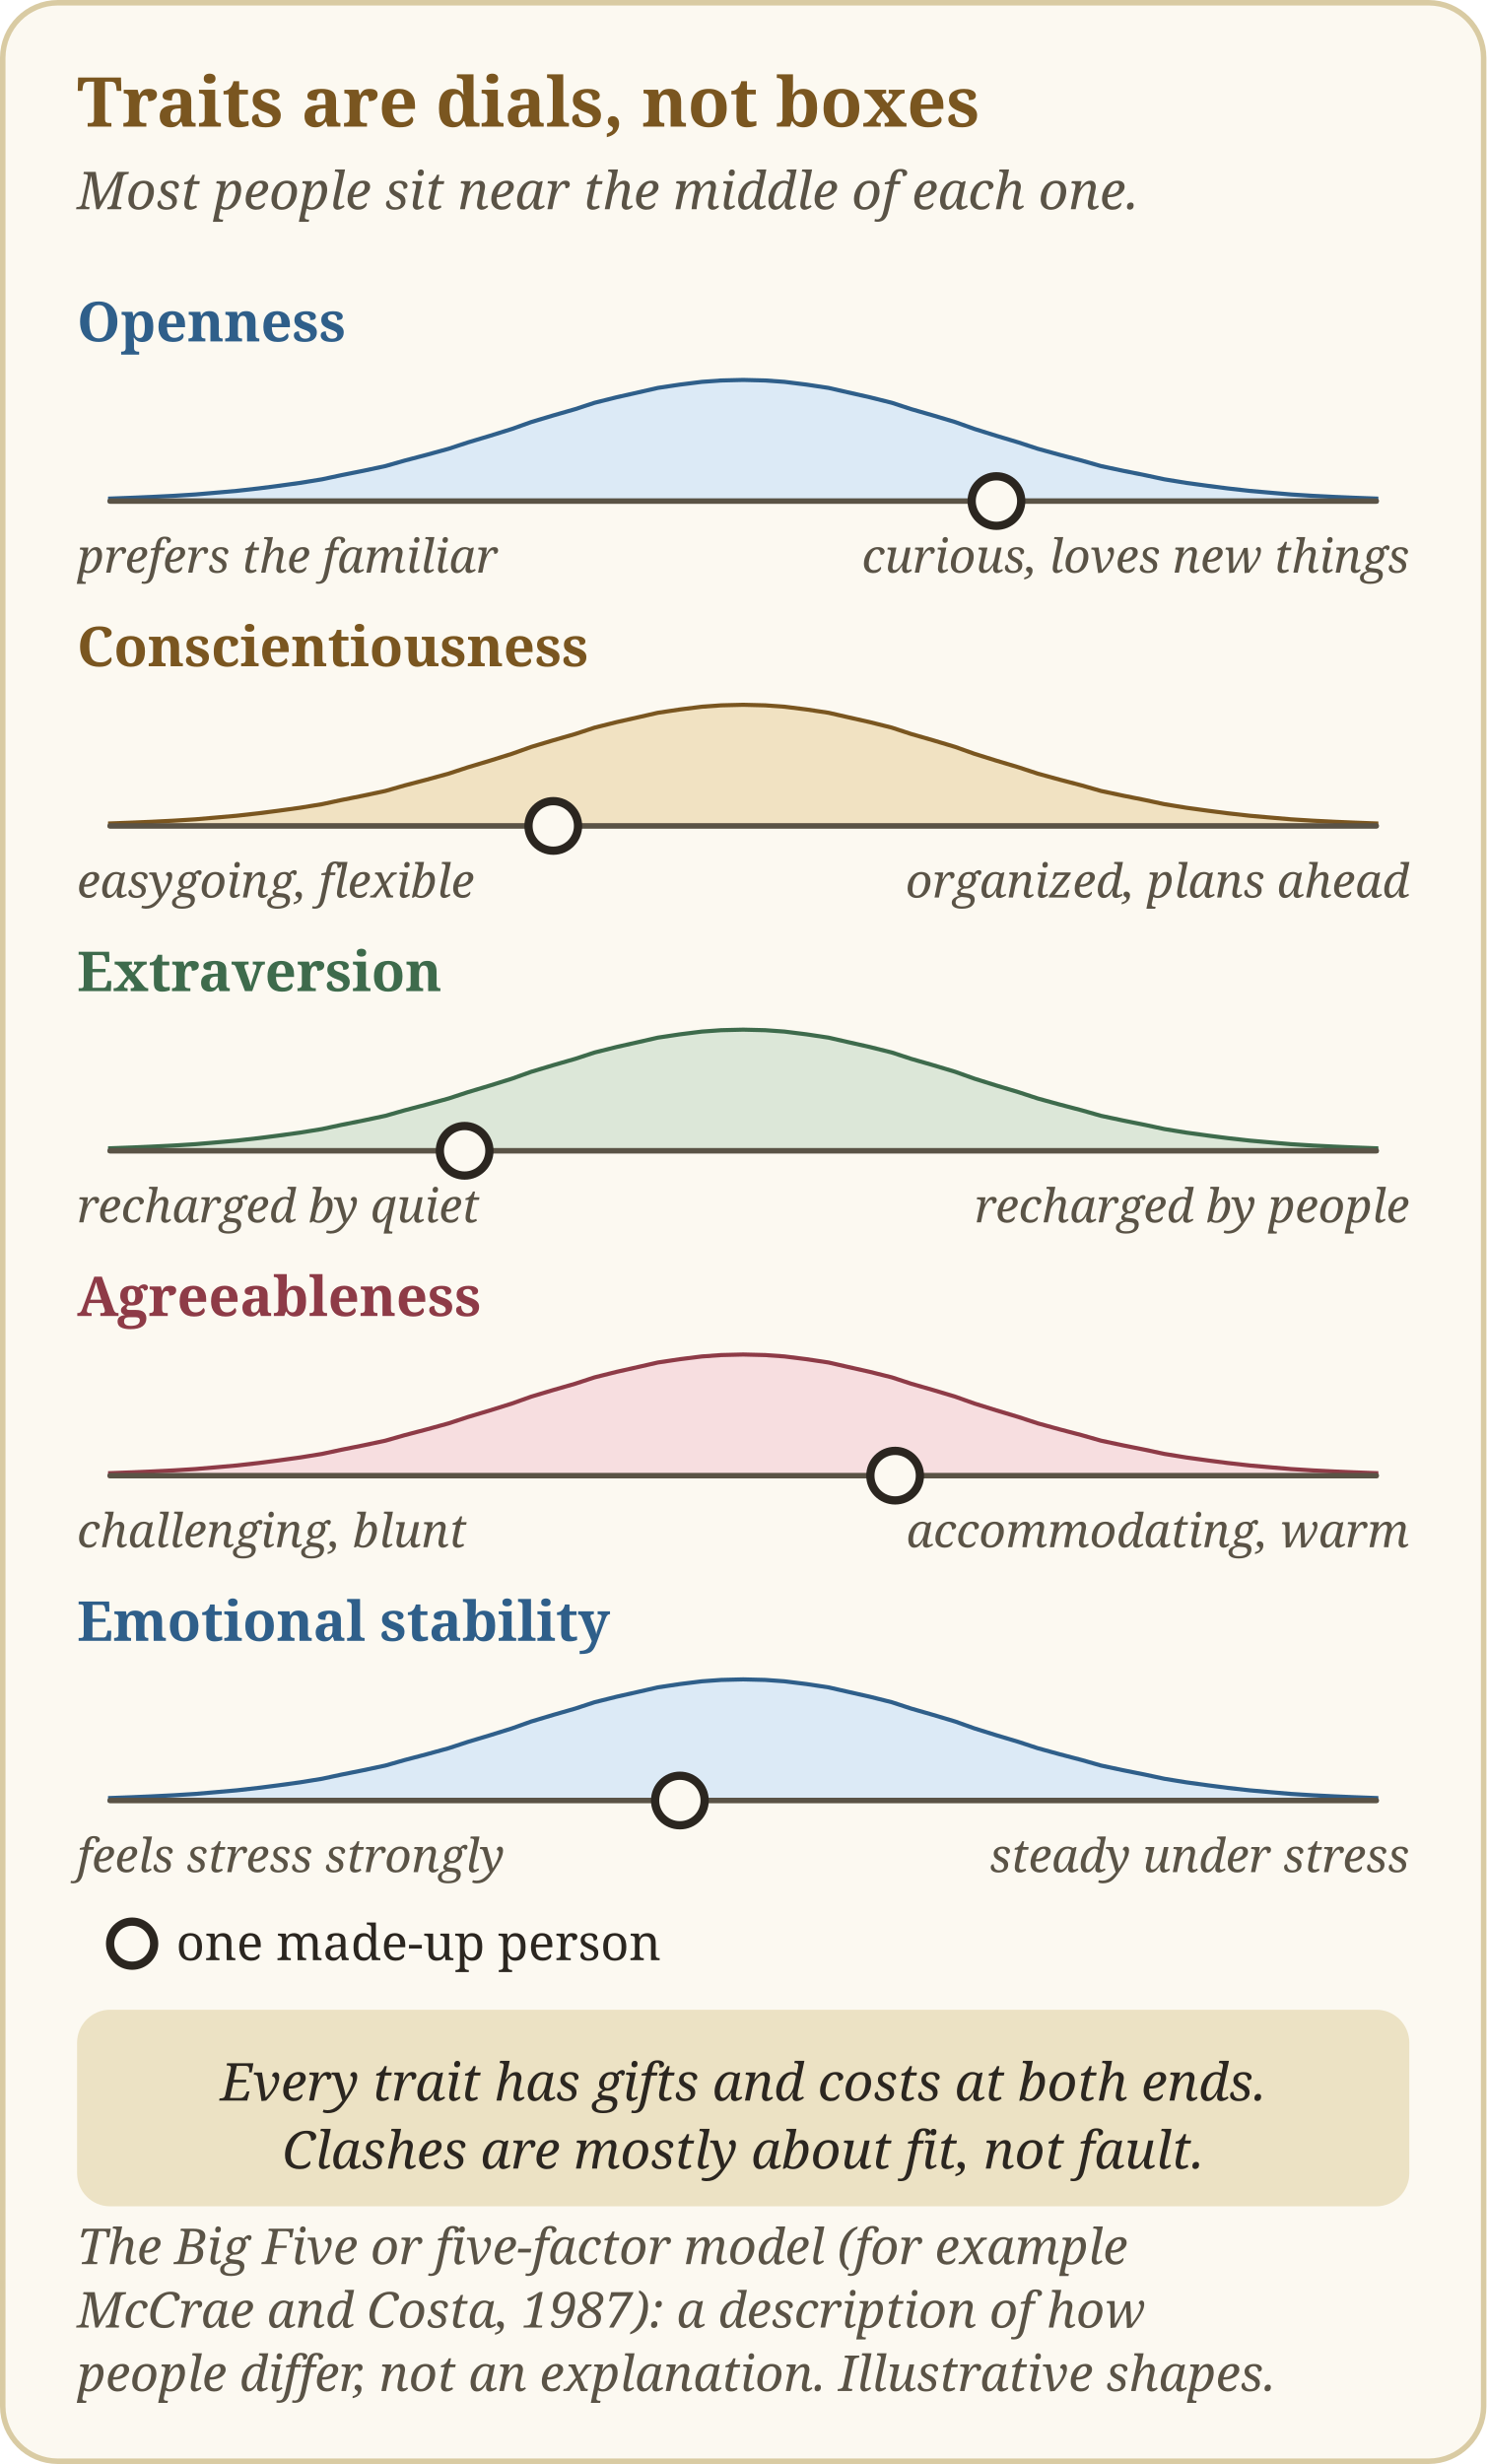
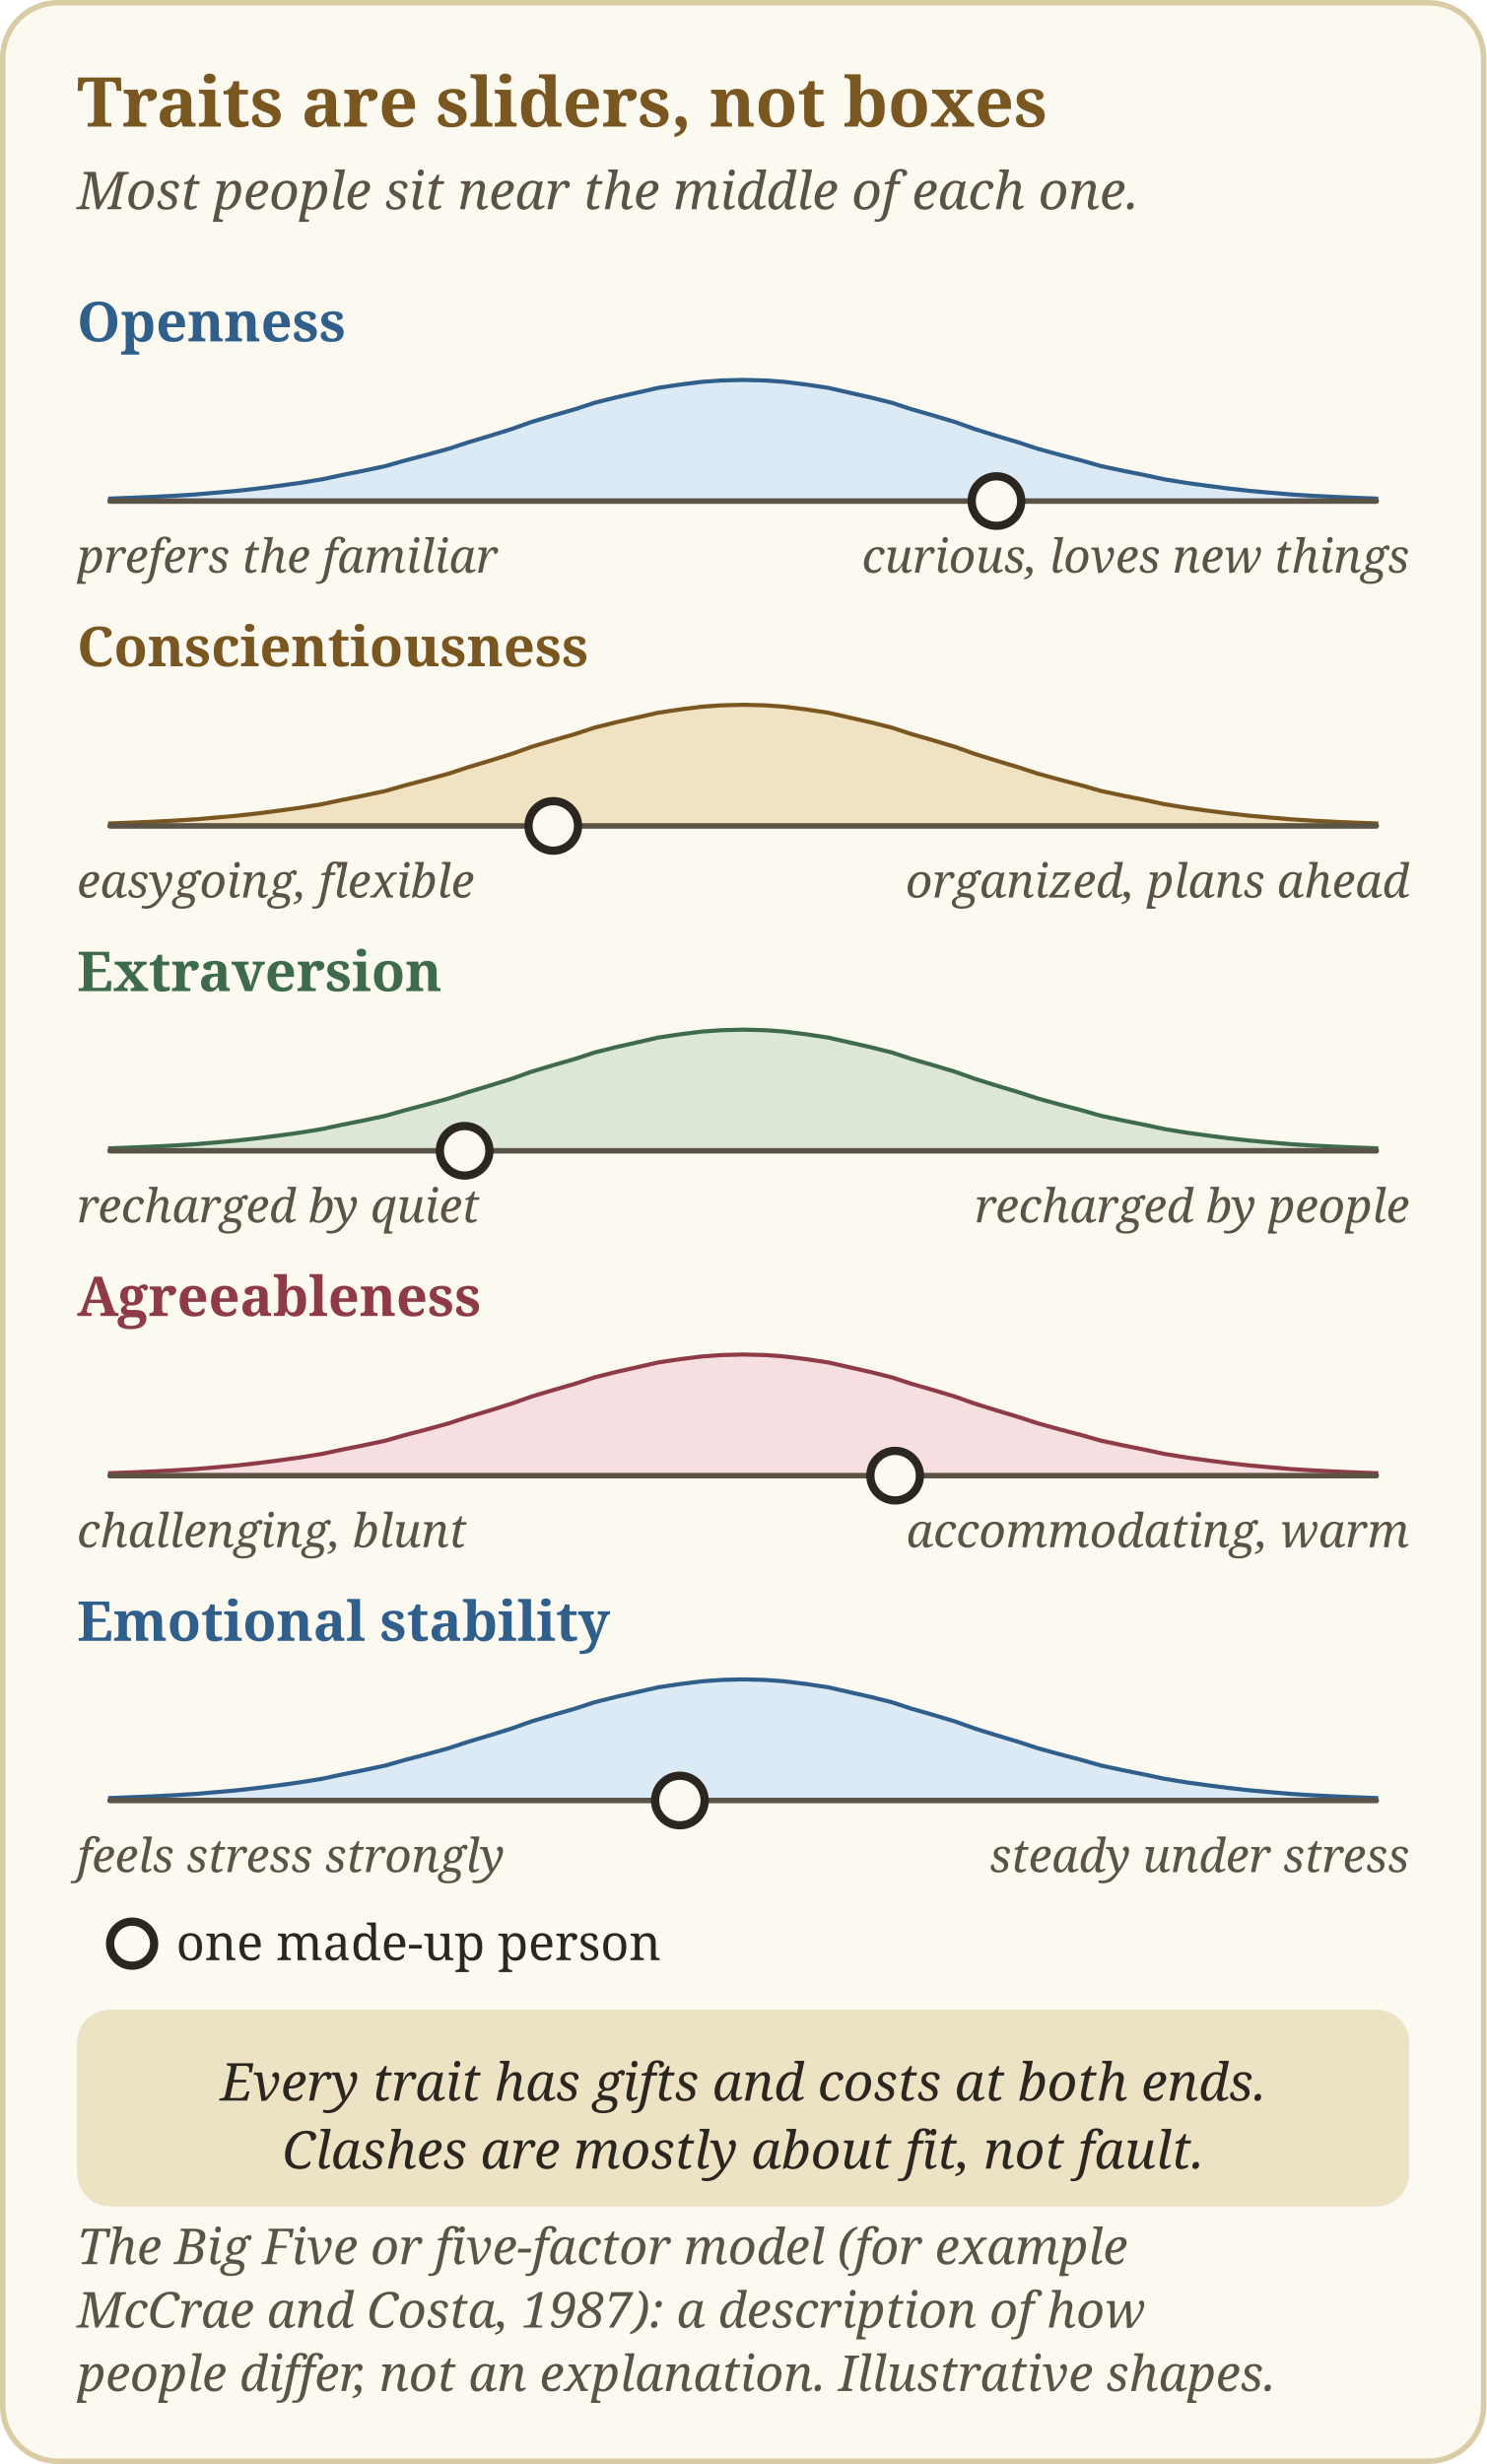
- <svg xmlns="http://www.w3.org/2000/svg" viewBox="0 0 540 895" width="540" height="895" role="img" aria-labelledby="fig-u14-dials-t fig-u14-dials-d" font-family="Lora, Georgia, serif" fill="#2B2620">
+ <svg xmlns="http://www.w3.org/2000/svg" viewBox="0 0 540 895" width="540" height="895" role="img" aria-labelledby="fig-u14-sliders-t fig-u14-sliders-d" font-family="Lora, Georgia, serif" fill="#2B2620">
  <rect x="1" y="1" width="538" height="893" rx="20" fill="#FCF9F1" stroke="#D9CBA3" stroke-width="2" />
-   <text x="28" y="46" font-size="25" font-weight="bold" fill="#7A5620">Traits are dials, not boxes</text>
+   <text x="28" y="46" font-size="25" font-weight="bold" fill="#7A5620">Traits are sliders, not boxes</text>
  <text x="28" y="76" font-size="19" font-style="italic" fill="#5A5346">Most people sit near the middle of each one.</text>
  <text x="28" y="124" font-size="20" font-weight="bold" fill="#2F5F8A">Openness</text>
  <polygon points="40,182.0 40,181.1 48,180.8 55,180.5 63,180.1 71,179.6 78,179.0 86,178.3 94,177.4 101,176.5 109,175.4 117,174.1 124,172.6 132,171.0 140,169.3 147,167.3 155,165.2 163,163.0 170,160.7 178,158.3 186,155.8 193,153.3 201,150.9 209,148.6 216,146.3 224,144.3 232,142.5 239,140.9 247,139.7 255,138.7 262,138.2 270,138.0 278,138.2 285,138.7 293,139.7 301,140.9 308,142.5 316,144.3 324,146.3 331,148.6 339,150.9 347,153.3 354,155.8 362,158.3 370,160.7 377,163.0 385,165.2 393,167.3 400,169.3 408,171.0 416,172.6 423,174.1 431,175.4 439,176.5 446,177.4 454,178.3 462,179.0 469,179.6 477,180.1 485,180.5 492,180.8 500,181.1 500,182.0" fill="#DCEAF6" stroke="#2F5F8A" stroke-width="1.5" />
  <line x1="40" y1="182" x2="500" y2="182" stroke="#5A5346" stroke-width="2" stroke-linecap="round" />
  <circle cx="362" cy="182" r="9" fill="#FCF9F1" stroke="#2B2620" stroke-width="3" />
  <text x="28" y="208" font-size="17" font-style="italic" fill="#5A5346">prefers the familiar</text>
  <text x="512" y="208" font-size="17" font-style="italic" fill="#5A5346" text-anchor="end">curious, loves new things</text>
  <text x="28" y="242" font-size="20" font-weight="bold" fill="#7A5620">Conscientiousness</text>
  <polygon points="40,300.0 40,299.1 48,298.8 55,298.5 63,298.1 71,297.6 78,297.0 86,296.3 94,295.4 101,294.5 109,293.4 117,292.1 124,290.6 132,289.0 140,287.3 147,285.3 155,283.2 163,281.0 170,278.7 178,276.3 186,273.8 193,271.3 201,268.9 209,266.6 216,264.3 224,262.3 232,260.5 239,258.9 247,257.7 255,256.7 262,256.2 270,256.0 278,256.2 285,256.7 293,257.7 301,258.9 308,260.5 316,262.3 324,264.3 331,266.6 339,268.9 347,271.3 354,273.8 362,276.3 370,278.7 377,281.0 385,283.2 393,285.3 400,287.3 408,289.0 416,290.6 423,292.1 431,293.4 439,294.5 446,295.4 454,296.3 462,297.0 469,297.6 477,298.1 485,298.5 492,298.8 500,299.1 500,300.0" fill="#F1E2C2" stroke="#7A5620" stroke-width="1.5" />
  <line x1="40" y1="300" x2="500" y2="300" stroke="#5A5346" stroke-width="2" stroke-linecap="round" />
  <circle cx="201" cy="300" r="9" fill="#FCF9F1" stroke="#2B2620" stroke-width="3" />
  <text x="28" y="326" font-size="17" font-style="italic" fill="#5A5346">easygoing, flexible</text>
  <text x="512" y="326" font-size="17" font-style="italic" fill="#5A5346" text-anchor="end">organized, plans ahead</text>
  <text x="28" y="360" font-size="20" font-weight="bold" fill="#3E6B4C">Extraversion</text>
  <polygon points="40,418.0 40,417.1 48,416.8 55,416.5 63,416.1 71,415.6 78,415.0 86,414.3 94,413.4 101,412.5 109,411.4 117,410.1 124,408.6 132,407.0 140,405.3 147,403.3 155,401.2 163,399.0 170,396.7 178,394.3 186,391.8 193,389.3 201,386.9 209,384.6 216,382.3 224,380.3 232,378.5 239,376.9 247,375.7 255,374.7 262,374.2 270,374.0 278,374.2 285,374.7 293,375.7 301,376.9 308,378.5 316,380.3 324,382.3 331,384.6 339,386.9 347,389.3 354,391.8 362,394.3 370,396.7 377,399.0 385,401.2 393,403.3 400,405.3 408,407.0 416,408.6 423,410.1 431,411.4 439,412.5 446,413.4 454,414.3 462,415.0 469,415.6 477,416.1 485,416.5 492,416.8 500,417.1 500,418.0" fill="#DCE7D8" stroke="#3E6B4C" stroke-width="1.5" />
  <line x1="40" y1="418" x2="500" y2="418" stroke="#5A5346" stroke-width="2" stroke-linecap="round" />
  <circle cx="168.8" cy="418" r="9" fill="#FCF9F1" stroke="#2B2620" stroke-width="3" />
  <text x="28" y="444" font-size="17" font-style="italic" fill="#5A5346">recharged by quiet</text>
  <text x="512" y="444" font-size="17" font-style="italic" fill="#5A5346" text-anchor="end">recharged by people</text>
  <text x="28" y="478" font-size="20" font-weight="bold" fill="#8E3B47">Agreeableness</text>
  <polygon points="40,536.0 40,535.1 48,534.8 55,534.5 63,534.1 71,533.6 78,533.0 86,532.3 94,531.4 101,530.5 109,529.4 117,528.1 124,526.6 132,525.0 140,523.3 147,521.3 155,519.2 163,517.0 170,514.7 178,512.3 186,509.8 193,507.3 201,504.9 209,502.6 216,500.3 224,498.3 232,496.5 239,494.9 247,493.7 255,492.7 262,492.2 270,492.0 278,492.2 285,492.7 293,493.7 301,494.9 308,496.5 316,498.3 324,500.3 331,502.6 339,504.9 347,507.3 354,509.8 362,512.3 370,514.7 377,517.0 385,519.2 393,521.3 400,523.3 408,525.0 416,526.6 423,528.1 431,529.4 439,530.5 446,531.4 454,532.3 462,533.0 469,533.6 477,534.1 485,534.5 492,534.8 500,535.1 500,536.0" fill="#F7DEE0" stroke="#8E3B47" stroke-width="1.5" />
  <line x1="40" y1="536" x2="500" y2="536" stroke="#5A5346" stroke-width="2" stroke-linecap="round" />
  <circle cx="325.2" cy="536" r="9" fill="#FCF9F1" stroke="#2B2620" stroke-width="3" />
  <text x="28" y="562" font-size="17" font-style="italic" fill="#5A5346">challenging, blunt</text>
  <text x="512" y="562" font-size="17" font-style="italic" fill="#5A5346" text-anchor="end">accommodating, warm</text>
  <text x="28" y="596" font-size="20" font-weight="bold" fill="#2F5F8A">Emotional stability</text>
  <polygon points="40,654.0 40,653.1 48,652.8 55,652.5 63,652.1 71,651.6 78,651.0 86,650.3 94,649.4 101,648.5 109,647.4 117,646.1 124,644.6 132,643.0 140,641.3 147,639.3 155,637.2 163,635.0 170,632.7 178,630.3 186,627.8 193,625.3 201,622.9 209,620.6 216,618.3 224,616.3 232,614.5 239,612.9 247,611.7 255,610.7 262,610.2 270,610.0 278,610.2 285,610.7 293,611.7 301,612.9 308,614.5 316,616.3 324,618.3 331,620.6 339,622.9 347,625.3 354,627.8 362,630.3 370,632.7 377,635.0 385,637.2 393,639.3 400,641.3 408,643.0 416,644.6 423,646.1 431,647.4 439,648.5 446,649.4 454,650.3 462,651.0 469,651.6 477,652.1 485,652.5 492,652.8 500,653.1 500,654.0" fill="#DCEAF6" stroke="#2F5F8A" stroke-width="1.5" />
  <line x1="40" y1="654" x2="500" y2="654" stroke="#5A5346" stroke-width="2" stroke-linecap="round" />
  <circle cx="247" cy="654" r="9" fill="#FCF9F1" stroke="#2B2620" stroke-width="3" />
  <text x="28" y="680" font-size="17" font-style="italic" fill="#5A5346">feels stress strongly</text>
  <text x="512" y="680" font-size="17" font-style="italic" fill="#5A5346" text-anchor="end">steady under stress</text>
  <circle cx="48" cy="706" r="8" fill="#FCF9F1" stroke="#2B2620" stroke-width="3" />
  <text x="64" y="712" font-size="18">one made-up person</text>
  <rect x="28" y="730" width="484" height="71.4" rx="12" fill="#ECE2C4" />
  <text x="270" y="763" font-size="19" font-style="italic" text-anchor="middle">Every trait has gifts and costs at both ends.</text>
  <text x="270" y="787.7" font-size="19" font-style="italic" text-anchor="middle">Clashes are mostly about fit, not fault.</text>
  <text x="28" y="822.4" font-size="18" font-style="italic" fill="#5A5346">
    <tspan x="28" dy="0">The Big Five or five-factor model (for example</tspan>
    <tspan x="28" dy="23.04">McCrae and Costa, 1987): a description of how</tspan>
    <tspan x="28" dy="23.04">people differ, not an explanation. Illustrative shapes.</tspan>
  </text>
</svg>
